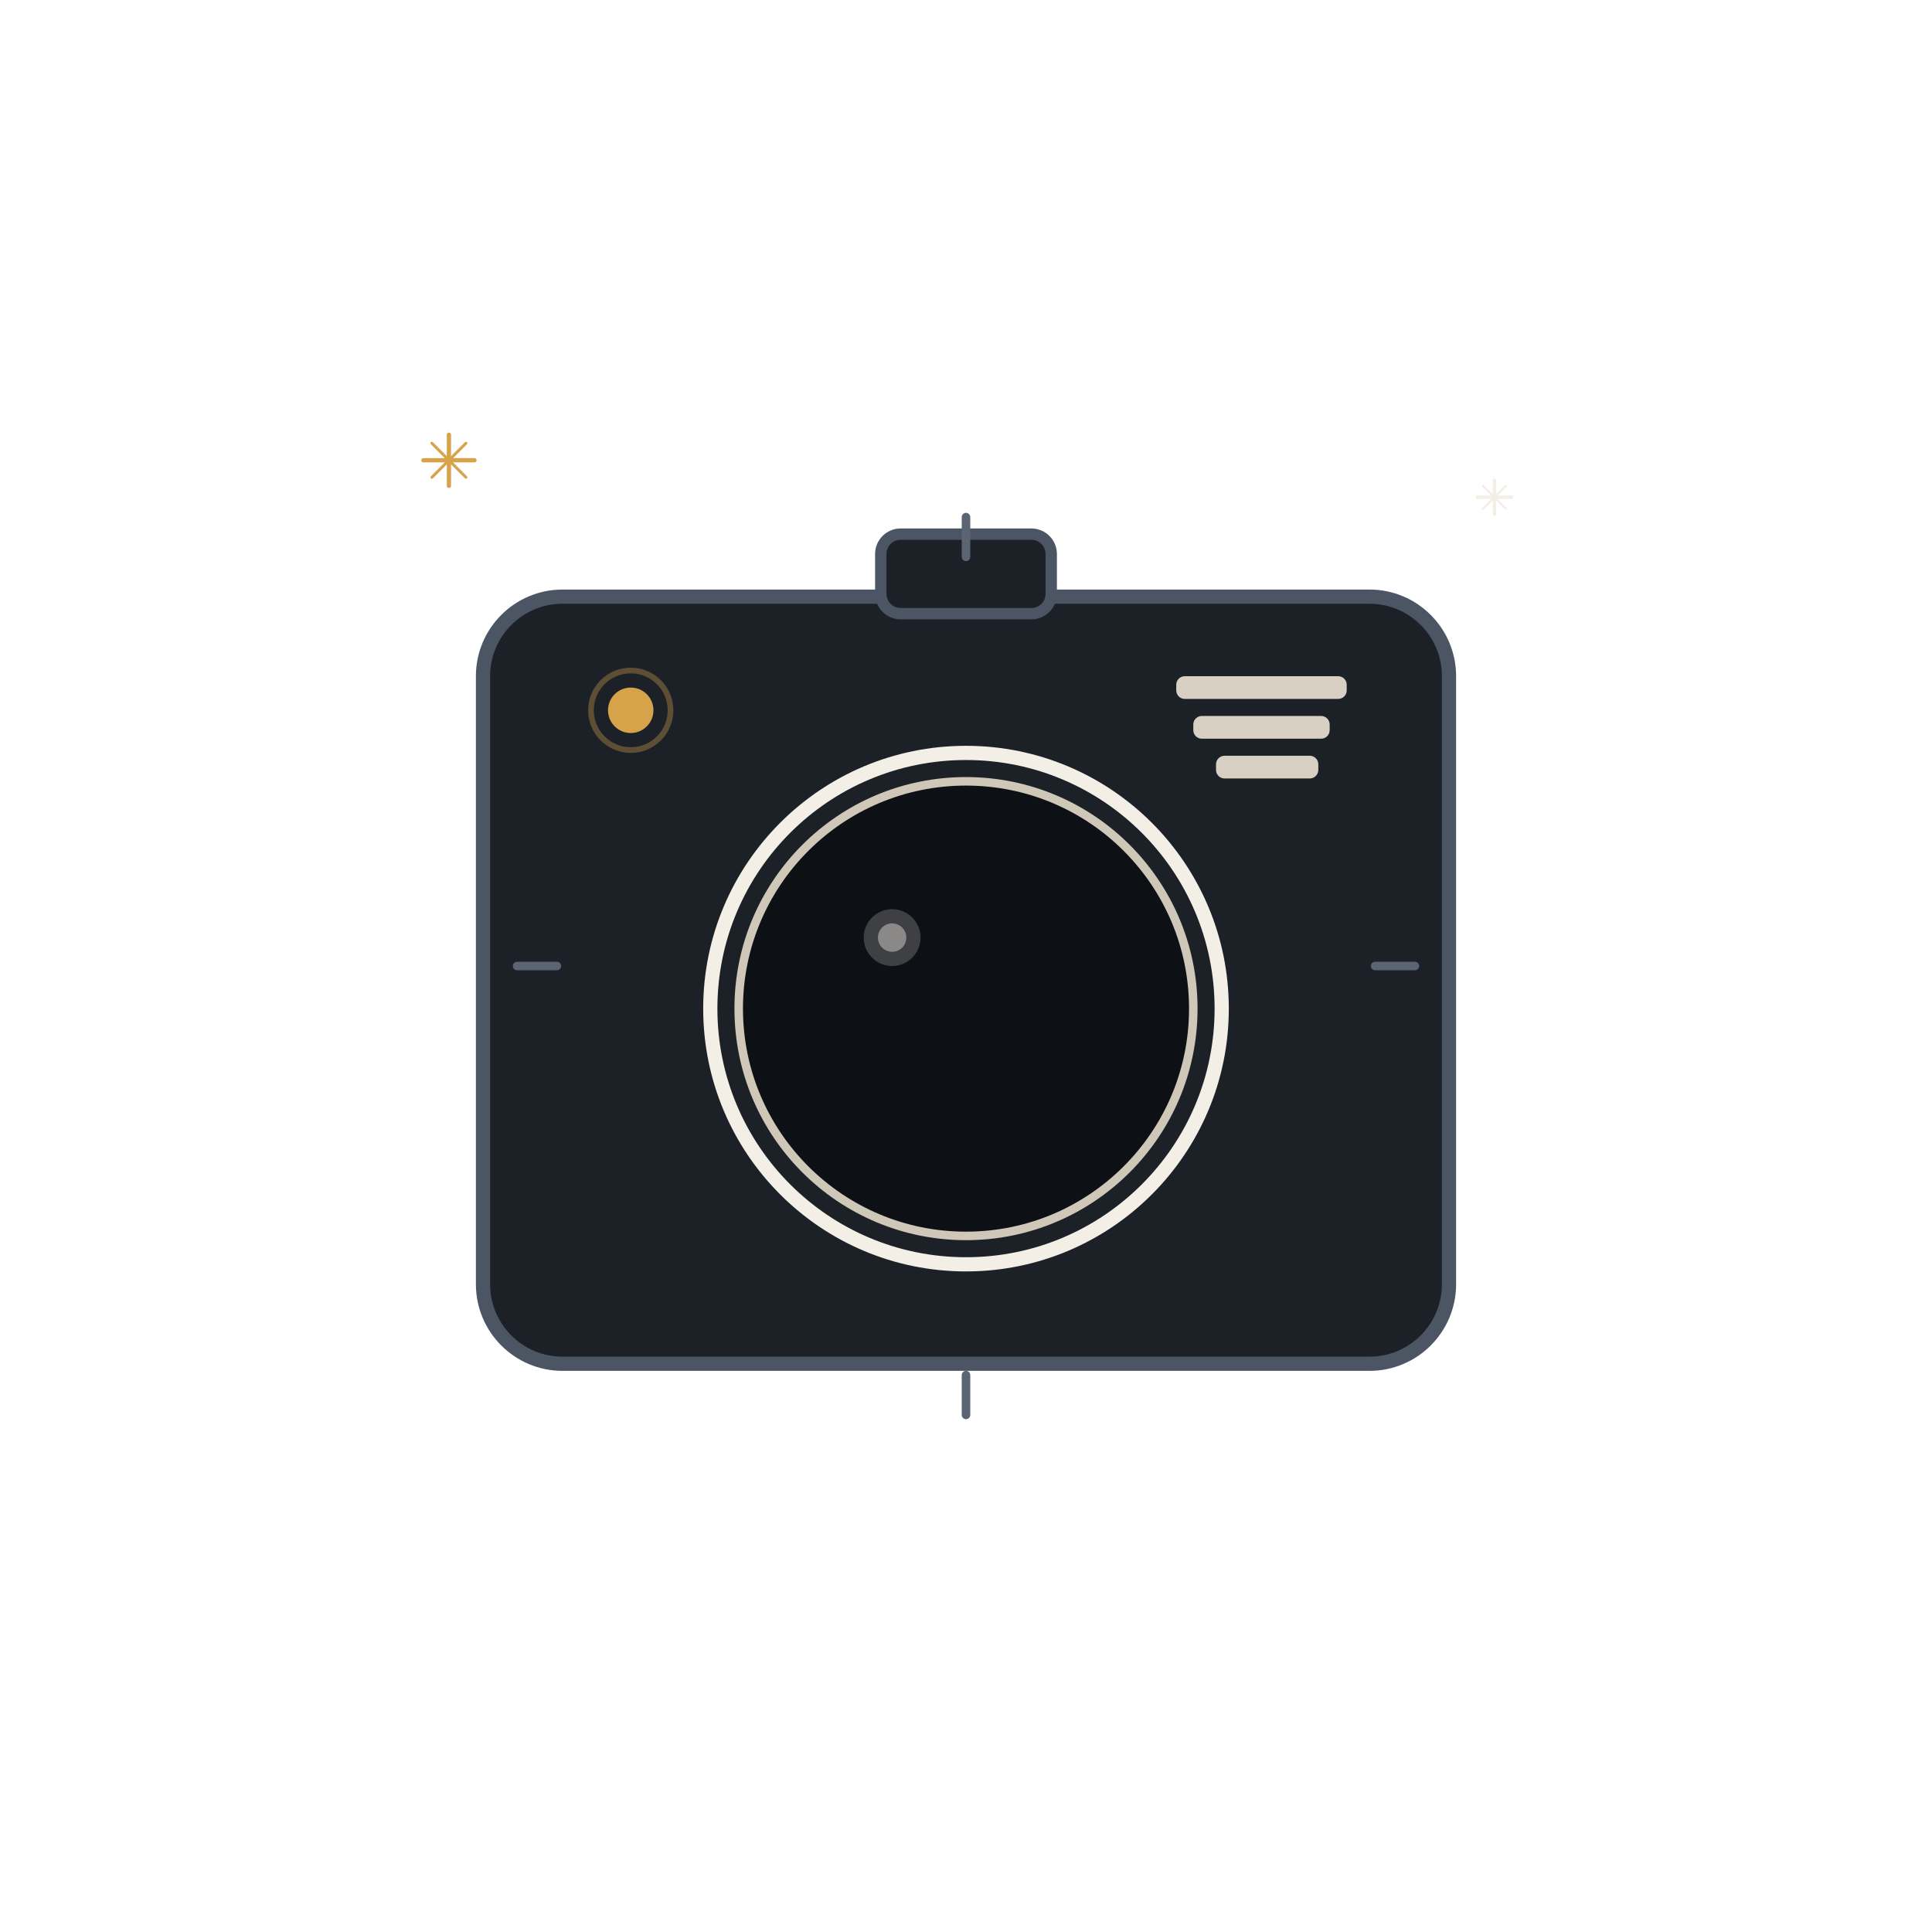
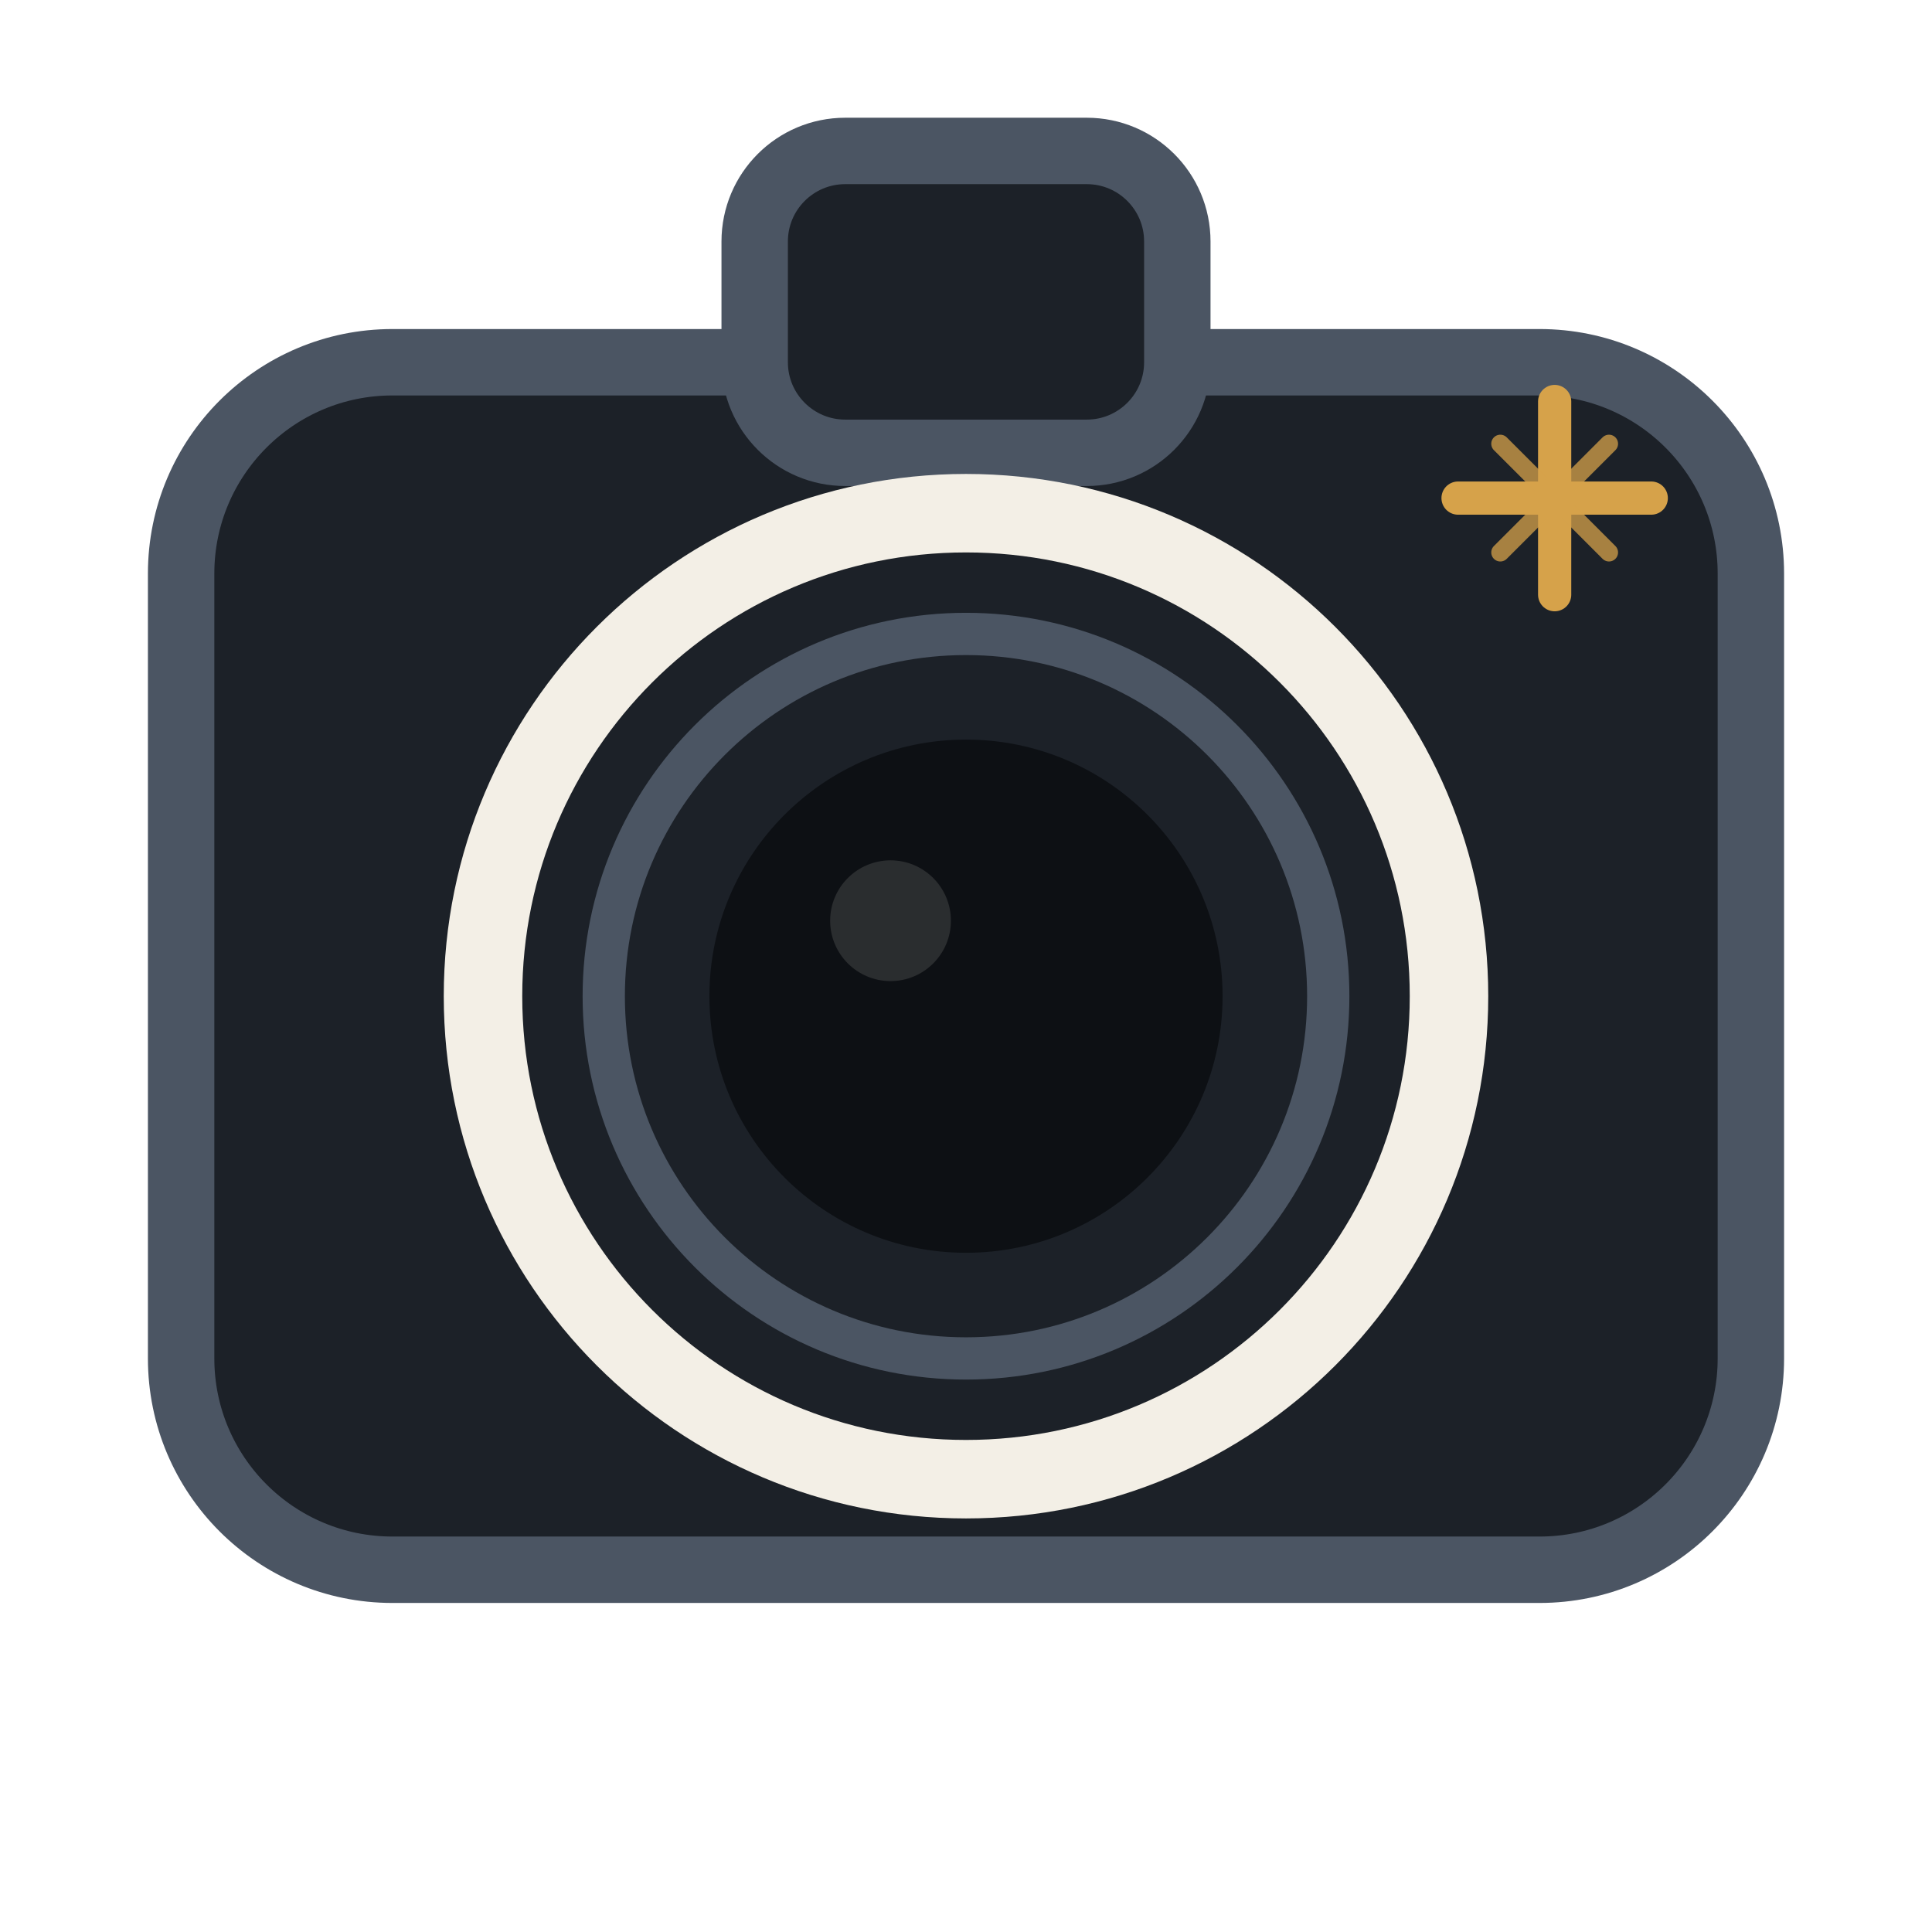
- <svg xmlns="http://www.w3.org/2000/svg" width="100%" viewBox="0 0 680 680" role="img" style="">
-   <g transform="translate(340,340)" style="fill:rgb(0, 0, 0);stroke:none;color:rgb(11, 11, 11);stroke-width:1px;stroke-linecap:butt;stroke-linejoin:miter;opacity:1;font-family:&quot;Anthropic Sans&quot;, -apple-system, BlinkMacSystemFont, &quot;Segoe UI&quot;, sans-serif;font-size:16px;font-weight:400;text-anchor:start;dominant-baseline:auto">
-     <g transform="translate(-182,-178)" style="fill:rgb(0, 0, 0);stroke:none;color:rgb(11, 11, 11);stroke-width:1px;stroke-linecap:butt;stroke-linejoin:miter;opacity:1;font-family:&quot;Anthropic Sans&quot;, -apple-system, BlinkMacSystemFont, &quot;Segoe UI&quot;, sans-serif;font-size:16px;font-weight:400;text-anchor:start;dominant-baseline:auto">
-       <line x1="0" y1="-9" x2="0" y2="9" stroke="#d6a24a" stroke-width="1.5" stroke-linecap="round" style="fill:rgb(0, 0, 0);stroke:rgb(214, 162, 74);color:rgb(11, 11, 11);stroke-width:1.5px;stroke-linecap:round;stroke-linejoin:miter;opacity:1;font-family:&quot;Anthropic Sans&quot;, -apple-system, BlinkMacSystemFont, &quot;Segoe UI&quot;, sans-serif;font-size:16px;font-weight:400;text-anchor:start;dominant-baseline:auto" />
-       <line x1="-9" y1="0" x2="9" y2="0" stroke="#d6a24a" stroke-width="1.5" stroke-linecap="round" style="fill:rgb(0, 0, 0);stroke:rgb(214, 162, 74);color:rgb(11, 11, 11);stroke-width:1.5px;stroke-linecap:round;stroke-linejoin:miter;opacity:1;font-family:&quot;Anthropic Sans&quot;, -apple-system, BlinkMacSystemFont, &quot;Segoe UI&quot;, sans-serif;font-size:16px;font-weight:400;text-anchor:start;dominant-baseline:auto" />
-       <line x1="-6" y1="-6" x2="6" y2="6" stroke="#d6a24a" stroke-width="1" stroke-linecap="round" style="fill:rgb(0, 0, 0);stroke:rgb(214, 162, 74);color:rgb(11, 11, 11);stroke-width:1px;stroke-linecap:round;stroke-linejoin:miter;opacity:1;font-family:&quot;Anthropic Sans&quot;, -apple-system, BlinkMacSystemFont, &quot;Segoe UI&quot;, sans-serif;font-size:16px;font-weight:400;text-anchor:start;dominant-baseline:auto" />
-       <line x1="6" y1="-6" x2="-6" y2="6" stroke="#d6a24a" stroke-width="1" stroke-linecap="round" style="fill:rgb(0, 0, 0);stroke:rgb(214, 162, 74);color:rgb(11, 11, 11);stroke-width:1px;stroke-linecap:round;stroke-linejoin:miter;opacity:1;font-family:&quot;Anthropic Sans&quot;, -apple-system, BlinkMacSystemFont, &quot;Segoe UI&quot;, sans-serif;font-size:16px;font-weight:400;text-anchor:start;dominant-baseline:auto" />
+ <svg xmlns="http://www.w3.org/2000/svg" viewBox="0 0 64 64" width="512" height="512">
+   <g transform="translate(32,32)">
+     <rect x="-26" y="-20" width="52" height="40" rx="7" ry="7" fill="#1c2128" stroke="#4b5563" stroke-width="2.2" />
+     <rect x="-7" y="-27" width="14" height="10" rx="3" ry="3" fill="#1c2128" stroke="#4b5563" stroke-width="2.2" />
+     <circle cx="0" cy="1" r="16" fill="#1c2128" stroke="#f3efe6" stroke-width="2.6" />
+     <circle cx="0" cy="1" r="12" fill="#1c2128" stroke="#4b5563" stroke-width="1.4" />
+     <circle cx="0" cy="1" r="8.5" fill="#0d1014" />
+     <circle cx="-2.5" cy="-1.5" r="2" fill="#f3efe6" opacity="0.13" />
+     <g transform="translate(19.5, -15.5)">
+       <line x1="0" y1="-3.2" x2="0" y2="3.2" stroke="#d6a24a" stroke-width="1.1" stroke-linecap="round" />
+       <line x1="-3.2" y1="0" x2="3.2" y2="0" stroke="#d6a24a" stroke-width="1.1" stroke-linecap="round" />
+       <line x1="-1.8" y1="-1.8" x2="1.8" y2="1.8" stroke="#d6a24a" stroke-width="0.6" stroke-linecap="round" opacity="0.75" />
+       <line x1="1.8" y1="-1.8" x2="-1.8" y2="1.8" stroke="#d6a24a" stroke-width="0.6" stroke-linecap="round" opacity="0.75" />
+       <circle cx="0" cy="0" r="0.7" fill="#d6a24a" />
    </g>
-     <g transform="translate(186,-165)" style="fill:rgb(0, 0, 0);stroke:none;color:rgb(11, 11, 11);stroke-width:1px;stroke-linecap:butt;stroke-linejoin:miter;opacity:1;font-family:&quot;Anthropic Sans&quot;, -apple-system, BlinkMacSystemFont, &quot;Segoe UI&quot;, sans-serif;font-size:16px;font-weight:400;text-anchor:start;dominant-baseline:auto">
-       <line x1="0" y1="-6" x2="0" y2="6" stroke="#f3efe6" stroke-width="1.2" stroke-linecap="round" style="fill:rgb(0, 0, 0);stroke:rgb(243, 239, 230);color:rgb(11, 11, 11);stroke-width:1.2px;stroke-linecap:round;stroke-linejoin:miter;opacity:1;font-family:&quot;Anthropic Sans&quot;, -apple-system, BlinkMacSystemFont, &quot;Segoe UI&quot;, sans-serif;font-size:16px;font-weight:400;text-anchor:start;dominant-baseline:auto" />
-       <line x1="-6" y1="0" x2="6" y2="0" stroke="#f3efe6" stroke-width="1.2" stroke-linecap="round" style="fill:rgb(0, 0, 0);stroke:rgb(243, 239, 230);color:rgb(11, 11, 11);stroke-width:1.2px;stroke-linecap:round;stroke-linejoin:miter;opacity:1;font-family:&quot;Anthropic Sans&quot;, -apple-system, BlinkMacSystemFont, &quot;Segoe UI&quot;, sans-serif;font-size:16px;font-weight:400;text-anchor:start;dominant-baseline:auto" />
-       <line x1="-4" y1="-4" x2="4" y2="4" stroke="#f3efe6" stroke-width="0.8" stroke-linecap="round" style="fill:rgb(0, 0, 0);stroke:rgb(243, 239, 230);color:rgb(11, 11, 11);stroke-width:0.8px;stroke-linecap:round;stroke-linejoin:miter;opacity:1;font-family:&quot;Anthropic Sans&quot;, -apple-system, BlinkMacSystemFont, &quot;Segoe UI&quot;, sans-serif;font-size:16px;font-weight:400;text-anchor:start;dominant-baseline:auto" />
-       <line x1="4" y1="-4" x2="-4" y2="4" stroke="#f3efe6" stroke-width="0.8" stroke-linecap="round" style="fill:rgb(0, 0, 0);stroke:rgb(243, 239, 230);color:rgb(11, 11, 11);stroke-width:0.8px;stroke-linecap:round;stroke-linejoin:miter;opacity:1;font-family:&quot;Anthropic Sans&quot;, -apple-system, BlinkMacSystemFont, &quot;Segoe UI&quot;, sans-serif;font-size:16px;font-weight:400;text-anchor:start;dominant-baseline:auto" />
-     </g>
-     <rect x="-170" y="-130" width="340" height="270" rx="28" ry="28" fill="#1c2128" stroke="#4b5563" stroke-width="5" style="fill:rgb(28, 33, 40);stroke:rgb(75, 85, 99);color:rgb(11, 11, 11);stroke-width:5px;stroke-linecap:butt;stroke-linejoin:miter;opacity:1;font-family:&quot;Anthropic Sans&quot;, -apple-system, BlinkMacSystemFont, &quot;Segoe UI&quot;, sans-serif;font-size:16px;font-weight:400;text-anchor:start;dominant-baseline:auto" />
-     <rect x="-30" y="-152" width="60" height="28" rx="7" ry="7" fill="#1c2128" stroke="#4b5563" stroke-width="4" style="fill:rgb(28, 33, 40);stroke:rgb(75, 85, 99);color:rgb(11, 11, 11);stroke-width:4px;stroke-linecap:butt;stroke-linejoin:miter;opacity:1;font-family:&quot;Anthropic Sans&quot;, -apple-system, BlinkMacSystemFont, &quot;Segoe UI&quot;, sans-serif;font-size:16px;font-weight:400;text-anchor:start;dominant-baseline:auto" />
-     <line x1="0" y1="-158" x2="0" y2="-144" stroke="#5a6472" stroke-width="3" stroke-linecap="round" style="fill:rgb(0, 0, 0);stroke:rgb(90, 100, 114);color:rgb(11, 11, 11);stroke-width:3px;stroke-linecap:round;stroke-linejoin:miter;opacity:1;font-family:&quot;Anthropic Sans&quot;, -apple-system, BlinkMacSystemFont, &quot;Segoe UI&quot;, sans-serif;font-size:16px;font-weight:400;text-anchor:start;dominant-baseline:auto" />
-     <line x1="0" y1="144" x2="0" y2="158" stroke="#5a6472" stroke-width="3" stroke-linecap="round" style="fill:rgb(0, 0, 0);stroke:rgb(90, 100, 114);color:rgb(11, 11, 11);stroke-width:3px;stroke-linecap:round;stroke-linejoin:miter;opacity:1;font-family:&quot;Anthropic Sans&quot;, -apple-system, BlinkMacSystemFont, &quot;Segoe UI&quot;, sans-serif;font-size:16px;font-weight:400;text-anchor:start;dominant-baseline:auto" />
-     <line x1="-158" y1="0" x2="-144" y2="0" stroke="#5a6472" stroke-width="3" stroke-linecap="round" style="fill:rgb(0, 0, 0);stroke:rgb(90, 100, 114);color:rgb(11, 11, 11);stroke-width:3px;stroke-linecap:round;stroke-linejoin:miter;opacity:1;font-family:&quot;Anthropic Sans&quot;, -apple-system, BlinkMacSystemFont, &quot;Segoe UI&quot;, sans-serif;font-size:16px;font-weight:400;text-anchor:start;dominant-baseline:auto" />
-     <line x1="144" y1="0" x2="158" y2="0" stroke="#5a6472" stroke-width="3" stroke-linecap="round" style="fill:rgb(0, 0, 0);stroke:rgb(90, 100, 114);color:rgb(11, 11, 11);stroke-width:3px;stroke-linecap:round;stroke-linejoin:miter;opacity:1;font-family:&quot;Anthropic Sans&quot;, -apple-system, BlinkMacSystemFont, &quot;Segoe UI&quot;, sans-serif;font-size:16px;font-weight:400;text-anchor:start;dominant-baseline:auto" />
-     <circle cx="0" cy="15" r="90" fill="none" stroke="#f3efe6" stroke-width="5" style="fill:none;stroke:rgb(243, 239, 230);color:rgb(11, 11, 11);stroke-width:5px;stroke-linecap:butt;stroke-linejoin:miter;opacity:1;font-family:&quot;Anthropic Sans&quot;, -apple-system, BlinkMacSystemFont, &quot;Segoe UI&quot;, sans-serif;font-size:16px;font-weight:400;text-anchor:start;dominant-baseline:auto" />
-     <circle cx="0" cy="15" r="80" fill="#0d1014" style="fill:rgb(13, 16, 20);stroke:none;color:rgb(11, 11, 11);stroke-width:1px;stroke-linecap:butt;stroke-linejoin:miter;opacity:1;font-family:&quot;Anthropic Sans&quot;, -apple-system, BlinkMacSystemFont, &quot;Segoe UI&quot;, sans-serif;font-size:16px;font-weight:400;text-anchor:start;dominant-baseline:auto" />
-     <circle cx="0" cy="15" r="80" fill="none" stroke="#cfc7b8" stroke-width="3" style="fill:none;stroke:rgb(207, 199, 184);color:rgb(11, 11, 11);stroke-width:3px;stroke-linecap:butt;stroke-linejoin:miter;opacity:1;font-family:&quot;Anthropic Sans&quot;, -apple-system, BlinkMacSystemFont, &quot;Segoe UI&quot;, sans-serif;font-size:16px;font-weight:400;text-anchor:start;dominant-baseline:auto" />
-     <circle cx="-26" cy="-10" r="10" fill="#f3efe6" opacity="0.22" style="fill:rgb(243, 239, 230);stroke:none;color:rgb(11, 11, 11);stroke-width:1px;stroke-linecap:butt;stroke-linejoin:miter;opacity:0.22;font-family:&quot;Anthropic Sans&quot;, -apple-system, BlinkMacSystemFont, &quot;Segoe UI&quot;, sans-serif;font-size:16px;font-weight:400;text-anchor:start;dominant-baseline:auto" />
-     <circle cx="-26" cy="-10" r="5" fill="#f3efe6" opacity="0.42" style="fill:rgb(243, 239, 230);stroke:none;color:rgb(11, 11, 11);stroke-width:1px;stroke-linecap:butt;stroke-linejoin:miter;opacity:0.42;font-family:&quot;Anthropic Sans&quot;, -apple-system, BlinkMacSystemFont, &quot;Segoe UI&quot;, sans-serif;font-size:16px;font-weight:400;text-anchor:start;dominant-baseline:auto" />
-     <rect x="74" y="-102" width="60" height="8" rx="3" fill="#d8d0c2" style="fill:rgb(216, 208, 194);stroke:none;color:rgb(11, 11, 11);stroke-width:1px;stroke-linecap:butt;stroke-linejoin:miter;opacity:1;font-family:&quot;Anthropic Sans&quot;, -apple-system, BlinkMacSystemFont, &quot;Segoe UI&quot;, sans-serif;font-size:16px;font-weight:400;text-anchor:start;dominant-baseline:auto" />
-     <rect x="80" y="-88" width="48" height="8" rx="3" fill="#d8d0c2" style="fill:rgb(216, 208, 194);stroke:none;color:rgb(11, 11, 11);stroke-width:1px;stroke-linecap:butt;stroke-linejoin:miter;opacity:1;font-family:&quot;Anthropic Sans&quot;, -apple-system, BlinkMacSystemFont, &quot;Segoe UI&quot;, sans-serif;font-size:16px;font-weight:400;text-anchor:start;dominant-baseline:auto" />
-     <rect x="88" y="-74" width="36" height="8" rx="3" fill="#d8d0c2" style="fill:rgb(216, 208, 194);stroke:none;color:rgb(11, 11, 11);stroke-width:1px;stroke-linecap:butt;stroke-linejoin:miter;opacity:1;font-family:&quot;Anthropic Sans&quot;, -apple-system, BlinkMacSystemFont, &quot;Segoe UI&quot;, sans-serif;font-size:16px;font-weight:400;text-anchor:start;dominant-baseline:auto" />
-     <circle cx="-118" cy="-90" r="14" fill="none" stroke="#d6a24a" stroke-width="2" opacity="0.35" style="fill:none;stroke:rgb(214, 162, 74);color:rgb(11, 11, 11);stroke-width:2px;stroke-linecap:butt;stroke-linejoin:miter;opacity:0.35;font-family:&quot;Anthropic Sans&quot;, -apple-system, BlinkMacSystemFont, &quot;Segoe UI&quot;, sans-serif;font-size:16px;font-weight:400;text-anchor:start;dominant-baseline:auto" />
-     <circle cx="-118" cy="-90" r="8" fill="#d6a24a" style="fill:rgb(214, 162, 74);stroke:none;color:rgb(11, 11, 11);stroke-width:1px;stroke-linecap:butt;stroke-linejoin:miter;opacity:1;font-family:&quot;Anthropic Sans&quot;, -apple-system, BlinkMacSystemFont, &quot;Segoe UI&quot;, sans-serif;font-size:16px;font-weight:400;text-anchor:start;dominant-baseline:auto" />
  </g>
</svg>
